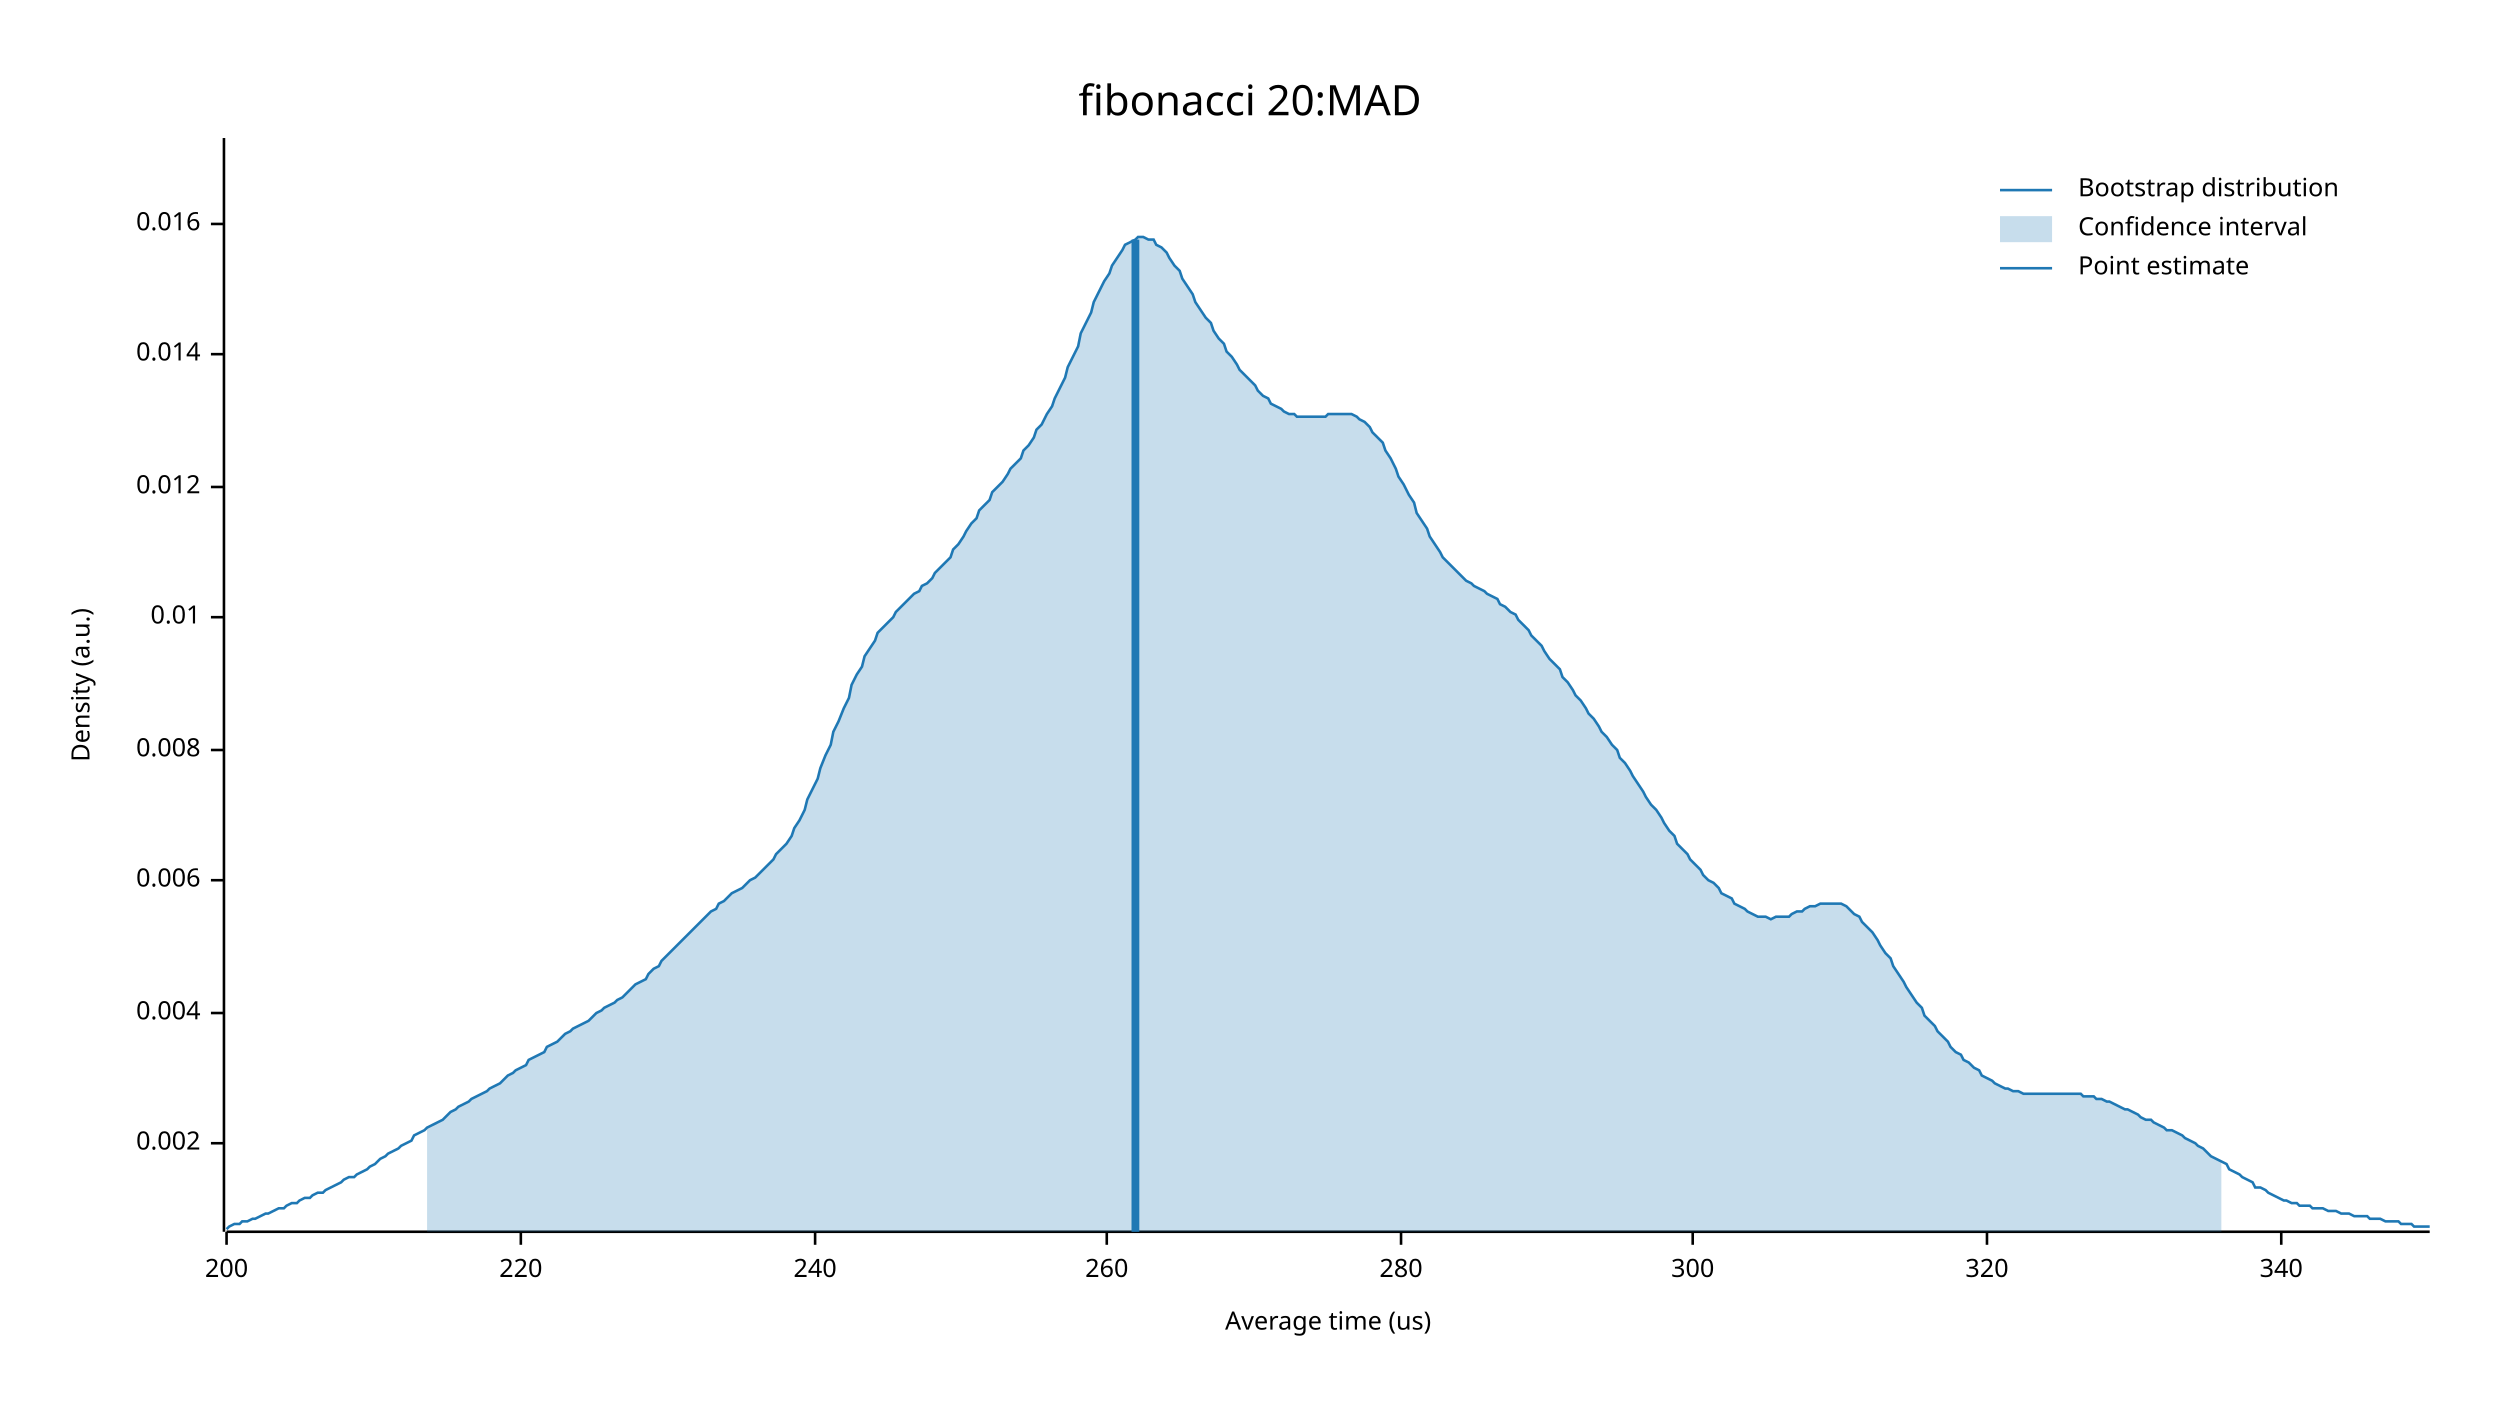
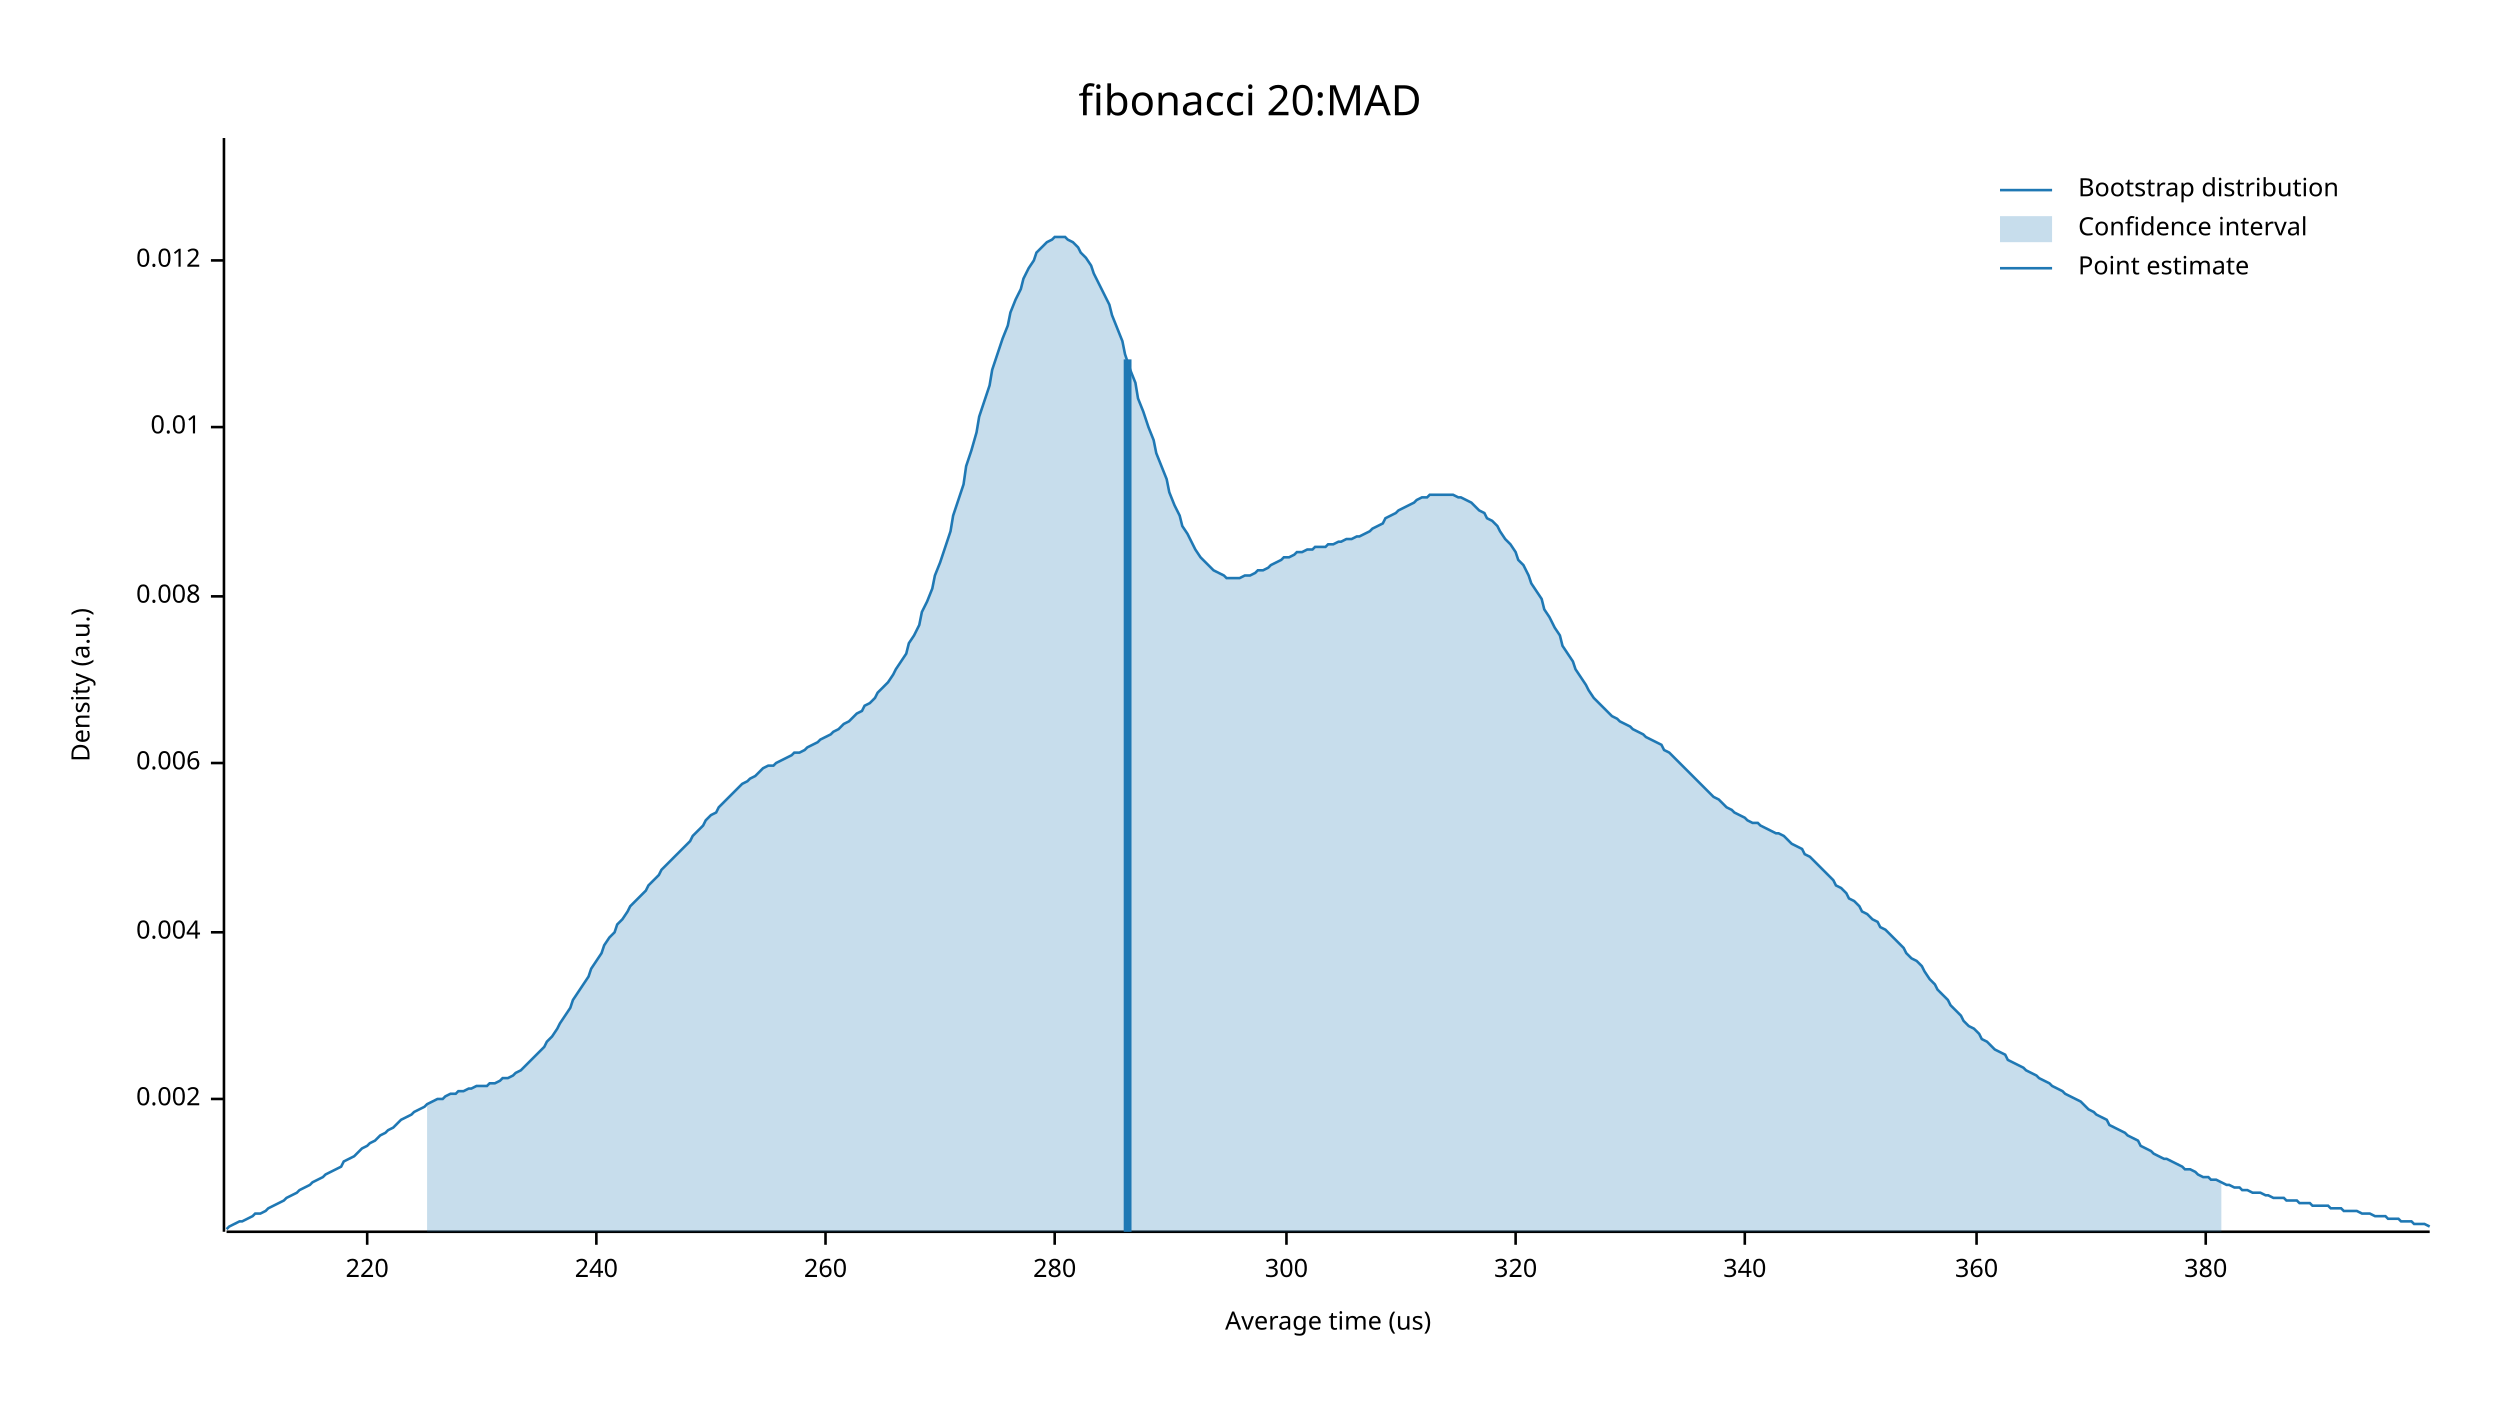
<svg xmlns="http://www.w3.org/2000/svg" width="960" height="540">
  <text x="480" y="32" dy="0.76em" text-anchor="middle" font-family="sans-serif" font-size="16.129" opacity="1" fill="#000000">
fibonacci 20:MAD
</text>
  <text x="27" y="263" dy="0.76em" text-anchor="middle" font-family="sans-serif" font-size="9.677" opacity="1" fill="#000000" transform="rotate(270, 27, 263)">
Density (a.u.)
</text>
  <text x="510" y="513" dy="-0.5ex" text-anchor="middle" font-family="sans-serif" font-size="9.677" opacity="1" fill="#000000">
Average time (us)
</text>
  <polyline fill="none" opacity="1" stroke="#000000" stroke-width="1" points="86,53 86,473 " />
-   <text x="77" y="439" dy="0.5ex" text-anchor="end" font-family="sans-serif" font-size="9.677" opacity="1" fill="#000000">
+   <text x="77" y="422" dy="0.5ex" text-anchor="end" font-family="sans-serif" font-size="9.677" opacity="1" fill="#000000">
0.002
</text>
-   <polyline fill="none" opacity="1" stroke="#000000" stroke-width="1" points="81,439 86,439 " />
-   <text x="77" y="389" dy="0.5ex" text-anchor="end" font-family="sans-serif" font-size="9.677" opacity="1" fill="#000000">
+   <polyline fill="none" opacity="1" stroke="#000000" stroke-width="1" points="81,422 86,422 " />
+   <text x="77" y="358" dy="0.5ex" text-anchor="end" font-family="sans-serif" font-size="9.677" opacity="1" fill="#000000">
0.004
</text>
-   <polyline fill="none" opacity="1" stroke="#000000" stroke-width="1" points="81,389 86,389 " />
-   <text x="77" y="338" dy="0.5ex" text-anchor="end" font-family="sans-serif" font-size="9.677" opacity="1" fill="#000000">
+   <polyline fill="none" opacity="1" stroke="#000000" stroke-width="1" points="81,358 86,358 " />
+   <text x="77" y="293" dy="0.5ex" text-anchor="end" font-family="sans-serif" font-size="9.677" opacity="1" fill="#000000">
0.006
</text>
-   <polyline fill="none" opacity="1" stroke="#000000" stroke-width="1" points="81,338 86,338 " />
-   <text x="77" y="288" dy="0.5ex" text-anchor="end" font-family="sans-serif" font-size="9.677" opacity="1" fill="#000000">
+   <polyline fill="none" opacity="1" stroke="#000000" stroke-width="1" points="81,293 86,293 " />
+   <text x="77" y="229" dy="0.5ex" text-anchor="end" font-family="sans-serif" font-size="9.677" opacity="1" fill="#000000">
0.008
</text>
-   <polyline fill="none" opacity="1" stroke="#000000" stroke-width="1" points="81,288 86,288 " />
-   <text x="77" y="237" dy="0.5ex" text-anchor="end" font-family="sans-serif" font-size="9.677" opacity="1" fill="#000000">
+   <polyline fill="none" opacity="1" stroke="#000000" stroke-width="1" points="81,229 86,229 " />
+   <text x="77" y="164" dy="0.5ex" text-anchor="end" font-family="sans-serif" font-size="9.677" opacity="1" fill="#000000">
0.01
</text>
-   <polyline fill="none" opacity="1" stroke="#000000" stroke-width="1" points="81,237 86,237 " />
-   <text x="77" y="187" dy="0.5ex" text-anchor="end" font-family="sans-serif" font-size="9.677" opacity="1" fill="#000000">
+   <polyline fill="none" opacity="1" stroke="#000000" stroke-width="1" points="81,164 86,164 " />
+   <text x="77" y="100" dy="0.5ex" text-anchor="end" font-family="sans-serif" font-size="9.677" opacity="1" fill="#000000">
0.012
</text>
-   <polyline fill="none" opacity="1" stroke="#000000" stroke-width="1" points="81,187 86,187 " />
-   <text x="77" y="136" dy="0.5ex" text-anchor="end" font-family="sans-serif" font-size="9.677" opacity="1" fill="#000000">
- 0.014
- </text>
-   <polyline fill="none" opacity="1" stroke="#000000" stroke-width="1" points="81,136 86,136 " />
-   <text x="77" y="86" dy="0.5ex" text-anchor="end" font-family="sans-serif" font-size="9.677" opacity="1" fill="#000000">
- 0.016
- </text>
-   <polyline fill="none" opacity="1" stroke="#000000" stroke-width="1" points="81,86 86,86 " />
+   <polyline fill="none" opacity="1" stroke="#000000" stroke-width="1" points="81,100 86,100 " />
  <polyline fill="none" opacity="1" stroke="#000000" stroke-width="1" points="87,473 933,473 " />
-   <text x="87" y="483" dy="0.76em" text-anchor="middle" font-family="sans-serif" font-size="9.677" opacity="1" fill="#000000">
- 200
- </text>
-   <polyline fill="none" opacity="1" stroke="#000000" stroke-width="1" points="87,473 87,478 " />
-   <text x="200" y="483" dy="0.76em" text-anchor="middle" font-family="sans-serif" font-size="9.677" opacity="1" fill="#000000">
+   <text x="141" y="483" dy="0.76em" text-anchor="middle" font-family="sans-serif" font-size="9.677" opacity="1" fill="#000000">
220
</text>
-   <polyline fill="none" opacity="1" stroke="#000000" stroke-width="1" points="200,473 200,478 " />
-   <text x="313" y="483" dy="0.76em" text-anchor="middle" font-family="sans-serif" font-size="9.677" opacity="1" fill="#000000">
+   <polyline fill="none" opacity="1" stroke="#000000" stroke-width="1" points="141,473 141,478 " />
+   <text x="229" y="483" dy="0.76em" text-anchor="middle" font-family="sans-serif" font-size="9.677" opacity="1" fill="#000000">
240
</text>
-   <polyline fill="none" opacity="1" stroke="#000000" stroke-width="1" points="313,473 313,478 " />
-   <text x="425" y="483" dy="0.76em" text-anchor="middle" font-family="sans-serif" font-size="9.677" opacity="1" fill="#000000">
+   <polyline fill="none" opacity="1" stroke="#000000" stroke-width="1" points="229,473 229,478 " />
+   <text x="317" y="483" dy="0.76em" text-anchor="middle" font-family="sans-serif" font-size="9.677" opacity="1" fill="#000000">
260
</text>
-   <polyline fill="none" opacity="1" stroke="#000000" stroke-width="1" points="425,473 425,478 " />
-   <text x="538" y="483" dy="0.76em" text-anchor="middle" font-family="sans-serif" font-size="9.677" opacity="1" fill="#000000">
+   <polyline fill="none" opacity="1" stroke="#000000" stroke-width="1" points="317,473 317,478 " />
+   <text x="405" y="483" dy="0.76em" text-anchor="middle" font-family="sans-serif" font-size="9.677" opacity="1" fill="#000000">
280
</text>
-   <polyline fill="none" opacity="1" stroke="#000000" stroke-width="1" points="538,473 538,478 " />
-   <text x="650" y="483" dy="0.76em" text-anchor="middle" font-family="sans-serif" font-size="9.677" opacity="1" fill="#000000">
+   <polyline fill="none" opacity="1" stroke="#000000" stroke-width="1" points="405,473 405,478 " />
+   <text x="494" y="483" dy="0.76em" text-anchor="middle" font-family="sans-serif" font-size="9.677" opacity="1" fill="#000000">
300
</text>
-   <polyline fill="none" opacity="1" stroke="#000000" stroke-width="1" points="650,473 650,478 " />
-   <text x="763" y="483" dy="0.76em" text-anchor="middle" font-family="sans-serif" font-size="9.677" opacity="1" fill="#000000">
+   <polyline fill="none" opacity="1" stroke="#000000" stroke-width="1" points="494,473 494,478 " />
+   <text x="582" y="483" dy="0.76em" text-anchor="middle" font-family="sans-serif" font-size="9.677" opacity="1" fill="#000000">
320
</text>
-   <polyline fill="none" opacity="1" stroke="#000000" stroke-width="1" points="763,473 763,478 " />
-   <text x="876" y="483" dy="0.76em" text-anchor="middle" font-family="sans-serif" font-size="9.677" opacity="1" fill="#000000">
+   <polyline fill="none" opacity="1" stroke="#000000" stroke-width="1" points="582,473 582,478 " />
+   <text x="670" y="483" dy="0.76em" text-anchor="middle" font-family="sans-serif" font-size="9.677" opacity="1" fill="#000000">
340
</text>
-   <polyline fill="none" opacity="1" stroke="#000000" stroke-width="1" points="876,473 876,478 " />
-   <polyline fill="none" opacity="1" stroke="#1F78B4" stroke-width="1" points="87,472 88,471 90,470 92,470 93,469 95,469 97,468 98,468 100,467 102,466 103,466 105,465 107,464 109,464 110,463 112,462 114,462 115,461 117,460 119,460 120,459 122,458 124,458 125,457 127,456 129,455 131,454 132,453 134,452 136,452 137,451 139,450 141,449 142,448 144,447 146,445 148,444 149,443 151,442 153,441 154,440 156,439 158,438 159,436 161,435 163,434 164,433 166,432 168,431 170,430 171,429 173,427 175,426 176,425 178,424 180,423 181,422 183,421 185,420 187,419 188,418 190,417 192,416 193,415 195,413 197,412 198,411 200,410 202,409 203,407 205,406 207,405 209,404 210,402 212,401 214,400 215,399 217,397 219,396 220,395 222,394 224,393 226,392 227,391 229,389 231,388 232,387 234,386 236,385 237,384 239,383 241,381 242,380 244,378 246,377 248,376 249,374 251,372 253,371 254,369 256,367 258,365 259,364 261,362 263,360 265,358 266,357 268,355 270,353 271,352 273,350 275,349 276,347 278,346 280,344 281,343 283,342 285,341 287,339 288,338 290,337 292,335 293,334 295,332 297,330 298,328 300,326 302,324 304,321 305,318 307,315 309,311 310,307 312,303 314,299 315,295 317,290 319,286 320,281 322,277 324,272 326,268 327,263 329,259 331,256 332,252 334,249 336,246 337,243 339,241 341,239 343,237 344,235 346,233 348,231 349,230 351,228 353,227 354,225 356,224 358,222 359,220 361,218 363,216 365,214 366,211 368,209 370,206 371,204 373,201 375,199 376,196 378,194 380,192 381,189 383,187 385,185 387,182 388,180 390,178 392,176 393,173 395,171 397,168 398,165 400,163 402,159 404,156 405,153 407,149 409,145 410,141 412,137 414,133 415,128 417,124 419,120 420,116 422,112 424,108 426,105 427,102 429,99 431,96 432,94 434,93 436,92 437,91 439,91 441,92 443,92 444,94 446,95 448,97 449,99 451,102 453,104 454,107 456,110 458,113 459,116 461,119 463,122 465,124 466,127 468,130 470,132 471,135 473,137 475,140 476,142 478,144 480,146 482,148 483,150 485,152 487,153 488,155 490,156 492,157 493,158 495,159 497,159 498,160 500,160 502,160 504,160 505,160 507,160 509,160 510,159 512,159 514,159 515,159 517,159 519,159 521,160 522,161 524,162 526,164 527,166 529,168 531,170 532,173 534,176 536,180 537,183 539,186 541,190 543,193 544,197 546,200 548,203 549,206 551,209 553,212 554,214 556,216 558,218 560,220 561,221 563,223 565,224 566,225 568,226 570,227 571,228 573,229 575,230 576,232 578,233 580,235 582,236 583,238 585,240 587,242 588,244 590,246 592,248 593,250 595,253 597,255 599,257 600,260 602,262 604,265 605,267 607,269 609,272 610,274 612,276 614,279 615,281 617,283 619,286 621,288 622,291 624,293 626,296 627,298 629,301 631,304 632,306 634,309 636,311 638,314 639,316 641,319 643,321 644,324 646,326 648,328 649,330 651,332 653,334 654,336 656,338 658,339 660,341 661,343 663,344 665,345 666,347 668,348 670,349 671,350 673,351 675,352 676,352 678,352 680,353 682,352 683,352 685,352 687,352 688,351 690,350 692,350 693,349 695,348 697,348 699,347 700,347 702,347 704,347 705,347 707,347 709,348 710,349 712,351 714,352 715,354 717,356 719,358 721,361 722,363 724,366 726,368 727,371 729,374 731,377 732,379 734,382 736,385 738,387 739,390 741,392 743,394 744,396 746,398 748,400 749,402 751,404 753,405 754,407 756,408 758,410 760,411 761,413 763,414 765,415 766,416 768,417 770,418 771,418 773,419 775,419 777,420 778,420 780,420 782,420 783,420 785,420 787,420 788,420 790,420 792,420 793,420 795,420 797,420 799,420 800,421 802,421 804,421 805,422 807,422 809,423 810,423 812,424 814,425 816,426 817,426 819,427 821,428 822,429 824,430 826,430 827,431 829,432 831,433 832,434 834,434 836,435 838,436 839,437 841,438 843,439 844,440 846,441 848,443 849,444 851,445 853,446 855,447 856,449 858,450 860,451 861,452 863,453 865,454 866,456 868,456 870,457 871,458 873,459 875,460 877,461 878,461 880,462 882,462 883,463 885,463 887,463 888,464 890,464 892,464 894,465 895,465 897,465 899,466 900,466 902,466 904,467 905,467 907,467 909,467 910,468 912,468 914,468 916,469 917,469 919,469 921,469 922,470 924,470 926,470 927,471 929,471 931,471 933,471 " />
-   <polygon opacity="0.25" fill="#1F78B4" points="164,433 166,432 168,431 170,430 171,429 173,427 175,426 176,425 178,424 180,423 181,422 183,421 185,420 187,419 188,418 190,417 192,416 193,415 195,413 197,412 198,411 200,410 202,409 203,407 205,406 207,405 209,404 210,402 212,401 214,400 215,399 217,397 219,396 220,395 222,394 224,393 226,392 227,391 229,389 231,388 232,387 234,386 236,385 237,384 239,383 241,381 242,380 244,378 246,377 248,376 249,374 251,372 253,371 254,369 256,367 258,365 259,364 261,362 263,360 265,358 266,357 268,355 270,353 271,352 273,350 275,349 276,347 278,346 280,344 281,343 283,342 285,341 287,339 288,338 290,337 292,335 293,334 295,332 297,330 298,328 300,326 302,324 304,321 305,318 307,315 309,311 310,307 312,303 314,299 315,295 317,290 319,286 320,281 322,277 324,272 326,268 327,263 329,259 331,256 332,252 334,249 336,246 337,243 339,241 341,239 343,237 344,235 346,233 348,231 349,230 351,228 353,227 354,225 356,224 358,222 359,220 361,218 363,216 365,214 366,211 368,209 370,206 371,204 373,201 375,199 376,196 378,194 380,192 381,189 383,187 385,185 387,182 388,180 390,178 392,176 393,173 395,171 397,168 398,165 400,163 402,159 404,156 405,153 407,149 409,145 410,141 412,137 414,133 415,128 417,124 419,120 420,116 422,112 424,108 426,105 427,102 429,99 431,96 432,94 434,93 436,92 437,91 439,91 441,92 443,92 444,94 446,95 448,97 449,99 451,102 453,104 454,107 456,110 458,113 459,116 461,119 463,122 465,124 466,127 468,130 470,132 471,135 473,137 475,140 476,142 478,144 480,146 482,148 483,150 485,152 487,153 488,155 490,156 492,157 493,158 495,159 497,159 498,160 500,160 502,160 504,160 505,160 507,160 509,160 510,159 512,159 514,159 515,159 517,159 519,159 521,160 522,161 524,162 526,164 527,166 529,168 531,170 532,173 534,176 536,180 537,183 539,186 541,190 543,193 544,197 546,200 548,203 549,206 551,209 553,212 554,214 556,216 558,218 560,220 561,221 563,223 565,224 566,225 568,226 570,227 571,228 573,229 575,230 576,232 578,233 580,235 582,236 583,238 585,240 587,242 588,244 590,246 592,248 593,250 595,253 597,255 599,257 600,260 602,262 604,265 605,267 607,269 609,272 610,274 612,276 614,279 615,281 617,283 619,286 621,288 622,291 624,293 626,296 627,298 629,301 631,304 632,306 634,309 636,311 638,314 639,316 641,319 643,321 644,324 646,326 648,328 649,330 651,332 653,334 654,336 656,338 658,339 660,341 661,343 663,344 665,345 666,347 668,348 670,349 671,350 673,351 675,352 676,352 678,352 680,353 682,352 683,352 685,352 687,352 688,351 690,350 692,350 693,349 695,348 697,348 699,347 700,347 702,347 704,347 705,347 707,347 709,348 710,349 712,351 714,352 715,354 717,356 719,358 721,361 722,363 724,366 726,368 727,371 729,374 731,377 732,379 734,382 736,385 738,387 739,390 741,392 743,394 744,396 746,398 748,400 749,402 751,404 753,405 754,407 756,408 758,410 760,411 761,413 763,414 765,415 766,416 768,417 770,418 771,418 773,419 775,419 777,420 778,420 780,420 782,420 783,420 785,420 787,420 788,420 790,420 792,420 793,420 795,420 797,420 799,420 800,421 802,421 804,421 805,422 807,422 809,423 810,423 812,424 814,425 816,426 817,426 819,427 821,428 822,429 824,430 826,430 827,431 829,432 831,433 832,434 834,434 836,435 838,436 839,437 841,438 843,439 844,440 846,441 848,443 849,444 851,445 853,446 853,473 164,473 " />
-   <polyline fill="none" opacity="1" stroke="#1F78B4" stroke-width="3" points="436,473 436,92 " />
+   <polyline fill="none" opacity="1" stroke="#000000" stroke-width="1" points="670,473 670,478 " />
+   <text x="759" y="483" dy="0.76em" text-anchor="middle" font-family="sans-serif" font-size="9.677" opacity="1" fill="#000000">
+ 360
+ </text>
+   <polyline fill="none" opacity="1" stroke="#000000" stroke-width="1" points="759,473 759,478 " />
+   <text x="847" y="483" dy="0.76em" text-anchor="middle" font-family="sans-serif" font-size="9.677" opacity="1" fill="#000000">
+ 380
+ </text>
+   <polyline fill="none" opacity="1" stroke="#000000" stroke-width="1" points="847,473 847,478 " />
+   <polyline fill="none" opacity="1" stroke="#1F78B4" stroke-width="1" points="87,472 88,471 90,470 92,469 93,469 95,468 97,467 98,466 100,466 102,465 103,464 105,463 107,462 109,461 110,460 112,459 114,458 115,457 117,456 119,455 120,454 122,453 124,452 125,451 127,450 129,449 131,448 132,446 134,445 136,444 137,443 139,441 141,440 142,439 144,438 146,436 148,435 149,434 151,433 153,431 154,430 156,429 158,428 159,427 161,426 163,425 164,424 166,423 168,422 170,422 171,421 173,420 175,420 176,419 178,419 180,418 181,418 183,417 185,417 187,417 188,416 190,416 192,415 193,414 195,414 197,413 198,412 200,411 202,409 203,408 205,406 207,404 209,402 210,400 212,398 214,395 215,393 217,390 219,387 220,384 222,381 224,378 226,375 227,372 229,369 231,366 232,363 234,360 236,358 237,355 239,353 241,350 242,348 244,346 246,344 248,342 249,340 251,338 253,336 254,334 256,332 258,330 259,329 261,327 263,325 265,323 266,321 268,319 270,317 271,315 273,313 275,312 276,310 278,308 280,306 281,305 283,303 285,301 287,300 288,299 290,298 292,296 293,295 295,294 297,294 298,293 300,292 302,291 304,290 305,289 307,289 309,288 310,287 312,286 314,285 315,284 317,283 319,282 320,281 322,280 324,278 326,277 327,276 329,274 331,273 332,271 334,270 336,268 337,266 339,264 341,262 343,259 344,257 346,254 348,251 349,247 351,244 353,240 354,235 356,231 358,226 359,221 361,216 363,210 365,204 366,198 368,192 370,186 371,179 373,173 375,166 376,160 378,154 380,148 381,142 383,136 385,130 387,125 388,120 390,115 392,111 393,107 395,103 397,100 398,97 400,95 402,93 404,92 405,91 407,91 409,91 410,92 412,93 414,95 415,97 417,99 419,102 420,105 422,109 424,113 426,117 427,121 429,126 431,131 432,136 434,142 436,147 437,153 439,158 441,164 443,169 444,174 446,179 448,184 449,189 451,194 453,198 454,202 456,205 458,209 459,211 461,214 463,216 465,218 466,219 468,220 470,221 471,222 473,222 475,222 476,222 478,221 480,221 482,220 483,219 485,219 487,218 488,217 490,216 492,215 493,214 495,214 497,213 498,212 500,212 502,211 504,211 505,210 507,210 509,210 510,209 512,209 514,208 515,208 517,207 519,207 521,206 522,206 524,205 526,204 527,203 529,202 531,201 532,199 534,198 536,197 537,196 539,195 541,194 543,193 544,192 546,191 548,191 549,190 551,190 553,190 554,190 556,190 558,190 560,191 561,191 563,192 565,193 566,194 568,196 570,197 571,199 573,200 575,202 576,204 578,207 580,209 582,212 583,215 585,217 587,221 588,224 590,227 592,230 593,234 595,237 597,241 599,244 600,248 602,251 604,254 605,257 607,260 609,263 610,265 612,268 614,270 615,271 617,273 619,275 621,276 622,277 624,278 626,279 627,280 629,281 631,282 632,283 634,284 636,285 638,286 639,288 641,289 643,291 644,292 646,294 648,296 649,297 651,299 653,301 654,302 656,304 658,306 660,307 661,308 663,310 665,311 666,312 668,313 670,314 671,315 673,316 675,316 676,317 678,318 680,319 682,320 683,320 685,321 687,323 688,324 690,325 692,326 693,328 695,329 697,331 699,333 700,334 702,336 704,338 705,340 707,341 709,343 710,345 712,346 714,348 715,350 717,351 719,353 721,354 722,356 724,357 726,359 727,360 729,362 731,364 732,366 734,368 736,369 738,371 739,373 741,376 743,378 744,380 746,382 748,384 749,386 751,388 753,390 754,392 756,394 758,395 760,397 761,399 763,400 765,402 766,403 768,404 770,405 771,407 773,408 775,409 777,410 778,411 780,412 782,413 783,414 785,415 787,416 788,417 790,418 792,419 793,420 795,421 797,422 799,423 800,424 802,426 804,427 805,428 807,429 809,430 810,432 812,433 814,434 816,435 817,436 819,437 821,438 822,440 824,441 826,442 827,443 829,444 831,445 832,445 834,446 836,447 838,448 839,449 841,449 843,450 844,451 846,452 848,452 849,453 851,453 853,454 855,455 856,455 858,456 860,456 861,457 863,457 865,458 866,458 868,458 870,459 871,459 873,460 875,460 877,460 878,461 880,461 882,461 883,462 885,462 887,462 888,463 890,463 892,463 894,463 895,464 897,464 899,464 900,465 902,465 904,465 905,465 907,466 909,466 910,466 912,467 914,467 916,467 917,468 919,468 921,468 922,469 924,469 926,469 927,470 929,470 931,470 933,471 " />
+   <polygon opacity="0.25" fill="#1F78B4" points="164,424 166,423 168,422 170,422 171,421 173,420 175,420 176,419 178,419 180,418 181,418 183,417 185,417 187,417 188,416 190,416 192,415 193,414 195,414 197,413 198,412 200,411 202,409 203,408 205,406 207,404 209,402 210,400 212,398 214,395 215,393 217,390 219,387 220,384 222,381 224,378 226,375 227,372 229,369 231,366 232,363 234,360 236,358 237,355 239,353 241,350 242,348 244,346 246,344 248,342 249,340 251,338 253,336 254,334 256,332 258,330 259,329 261,327 263,325 265,323 266,321 268,319 270,317 271,315 273,313 275,312 276,310 278,308 280,306 281,305 283,303 285,301 287,300 288,299 290,298 292,296 293,295 295,294 297,294 298,293 300,292 302,291 304,290 305,289 307,289 309,288 310,287 312,286 314,285 315,284 317,283 319,282 320,281 322,280 324,278 326,277 327,276 329,274 331,273 332,271 334,270 336,268 337,266 339,264 341,262 343,259 344,257 346,254 348,251 349,247 351,244 353,240 354,235 356,231 358,226 359,221 361,216 363,210 365,204 366,198 368,192 370,186 371,179 373,173 375,166 376,160 378,154 380,148 381,142 383,136 385,130 387,125 388,120 390,115 392,111 393,107 395,103 397,100 398,97 400,95 402,93 404,92 405,91 407,91 409,91 410,92 412,93 414,95 415,97 417,99 419,102 420,105 422,109 424,113 426,117 427,121 429,126 431,131 432,136 434,142 436,147 437,153 439,158 441,164 443,169 444,174 446,179 448,184 449,189 451,194 453,198 454,202 456,205 458,209 459,211 461,214 463,216 465,218 466,219 468,220 470,221 471,222 473,222 475,222 476,222 478,221 480,221 482,220 483,219 485,219 487,218 488,217 490,216 492,215 493,214 495,214 497,213 498,212 500,212 502,211 504,211 505,210 507,210 509,210 510,209 512,209 514,208 515,208 517,207 519,207 521,206 522,206 524,205 526,204 527,203 529,202 531,201 532,199 534,198 536,197 537,196 539,195 541,194 543,193 544,192 546,191 548,191 549,190 551,190 553,190 554,190 556,190 558,190 560,191 561,191 563,192 565,193 566,194 568,196 570,197 571,199 573,200 575,202 576,204 578,207 580,209 582,212 583,215 585,217 587,221 588,224 590,227 592,230 593,234 595,237 597,241 599,244 600,248 602,251 604,254 605,257 607,260 609,263 610,265 612,268 614,270 615,271 617,273 619,275 621,276 622,277 624,278 626,279 627,280 629,281 631,282 632,283 634,284 636,285 638,286 639,288 641,289 643,291 644,292 646,294 648,296 649,297 651,299 653,301 654,302 656,304 658,306 660,307 661,308 663,310 665,311 666,312 668,313 670,314 671,315 673,316 675,316 676,317 678,318 680,319 682,320 683,320 685,321 687,323 688,324 690,325 692,326 693,328 695,329 697,331 699,333 700,334 702,336 704,338 705,340 707,341 709,343 710,345 712,346 714,348 715,350 717,351 719,353 721,354 722,356 724,357 726,359 727,360 729,362 731,364 732,366 734,368 736,369 738,371 739,373 741,376 743,378 744,380 746,382 748,384 749,386 751,388 753,390 754,392 756,394 758,395 760,397 761,399 763,400 765,402 766,403 768,404 770,405 771,407 773,408 775,409 777,410 778,411 780,412 782,413 783,414 785,415 787,416 788,417 790,418 792,419 793,420 795,421 797,422 799,423 800,424 802,426 804,427 805,428 807,429 809,430 810,432 812,433 814,434 816,435 817,436 819,437 821,438 822,440 824,441 826,442 827,443 829,444 831,445 832,445 834,446 836,447 838,448 839,449 841,449 843,450 844,451 846,452 848,452 849,453 851,453 853,454 853,473 164,473 " />
+   <polyline fill="none" opacity="1" stroke="#1F78B4" stroke-width="3" points="433,473 433,138 " />
  <text x="798" y="68" dy="0.76em" text-anchor="start" font-family="sans-serif" font-size="9.677" opacity="1" fill="#000000">
Bootstrap distribution
</text>
  <text x="798" y="83" dy="0.76em" text-anchor="start" font-family="sans-serif" font-size="9.677" opacity="1" fill="#000000">
Confidence interval
</text>
  <text x="798" y="98" dy="0.76em" text-anchor="start" font-family="sans-serif" font-size="9.677" opacity="1" fill="#000000">
Point estimate
</text>
  <polyline fill="none" opacity="1" stroke="#1F78B4" stroke-width="1" points="768,73 788,73 " />
  <rect x="768" y="83" width="20" height="10" opacity="0.25" fill="#1F78B4" stroke="none" />
  <polyline fill="none" opacity="1" stroke="#1F78B4" stroke-width="1" points="768,103 788,103 " />
</svg>
